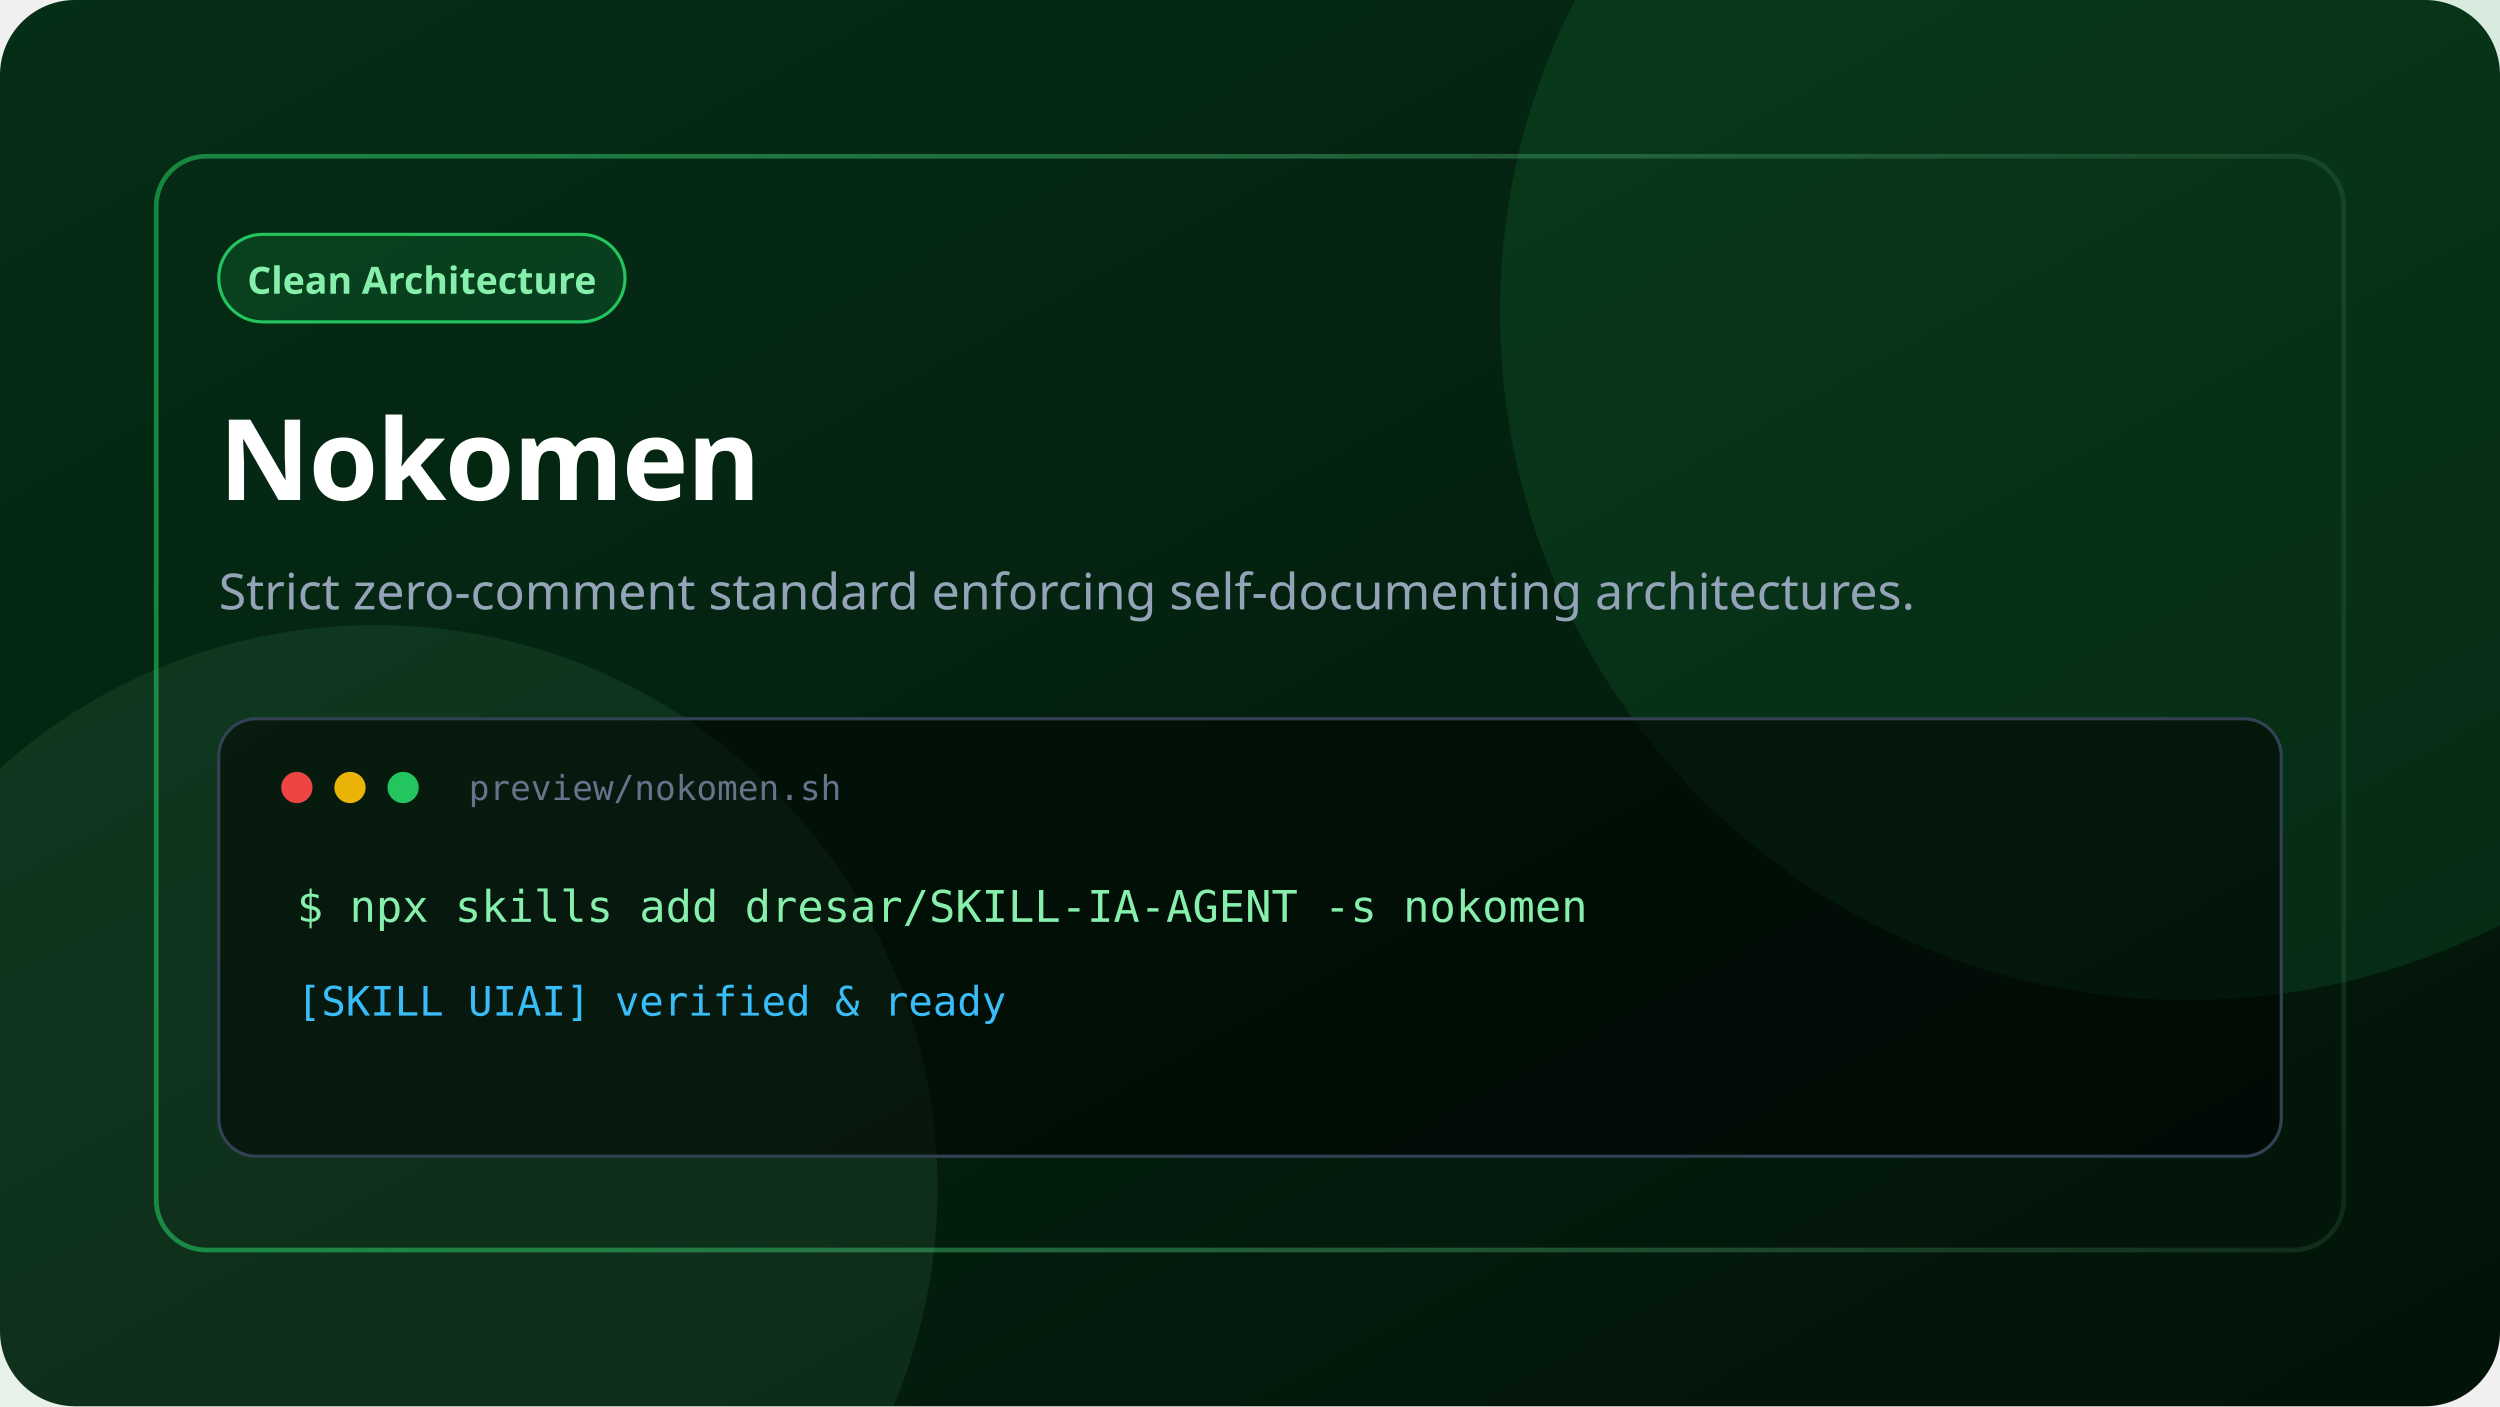
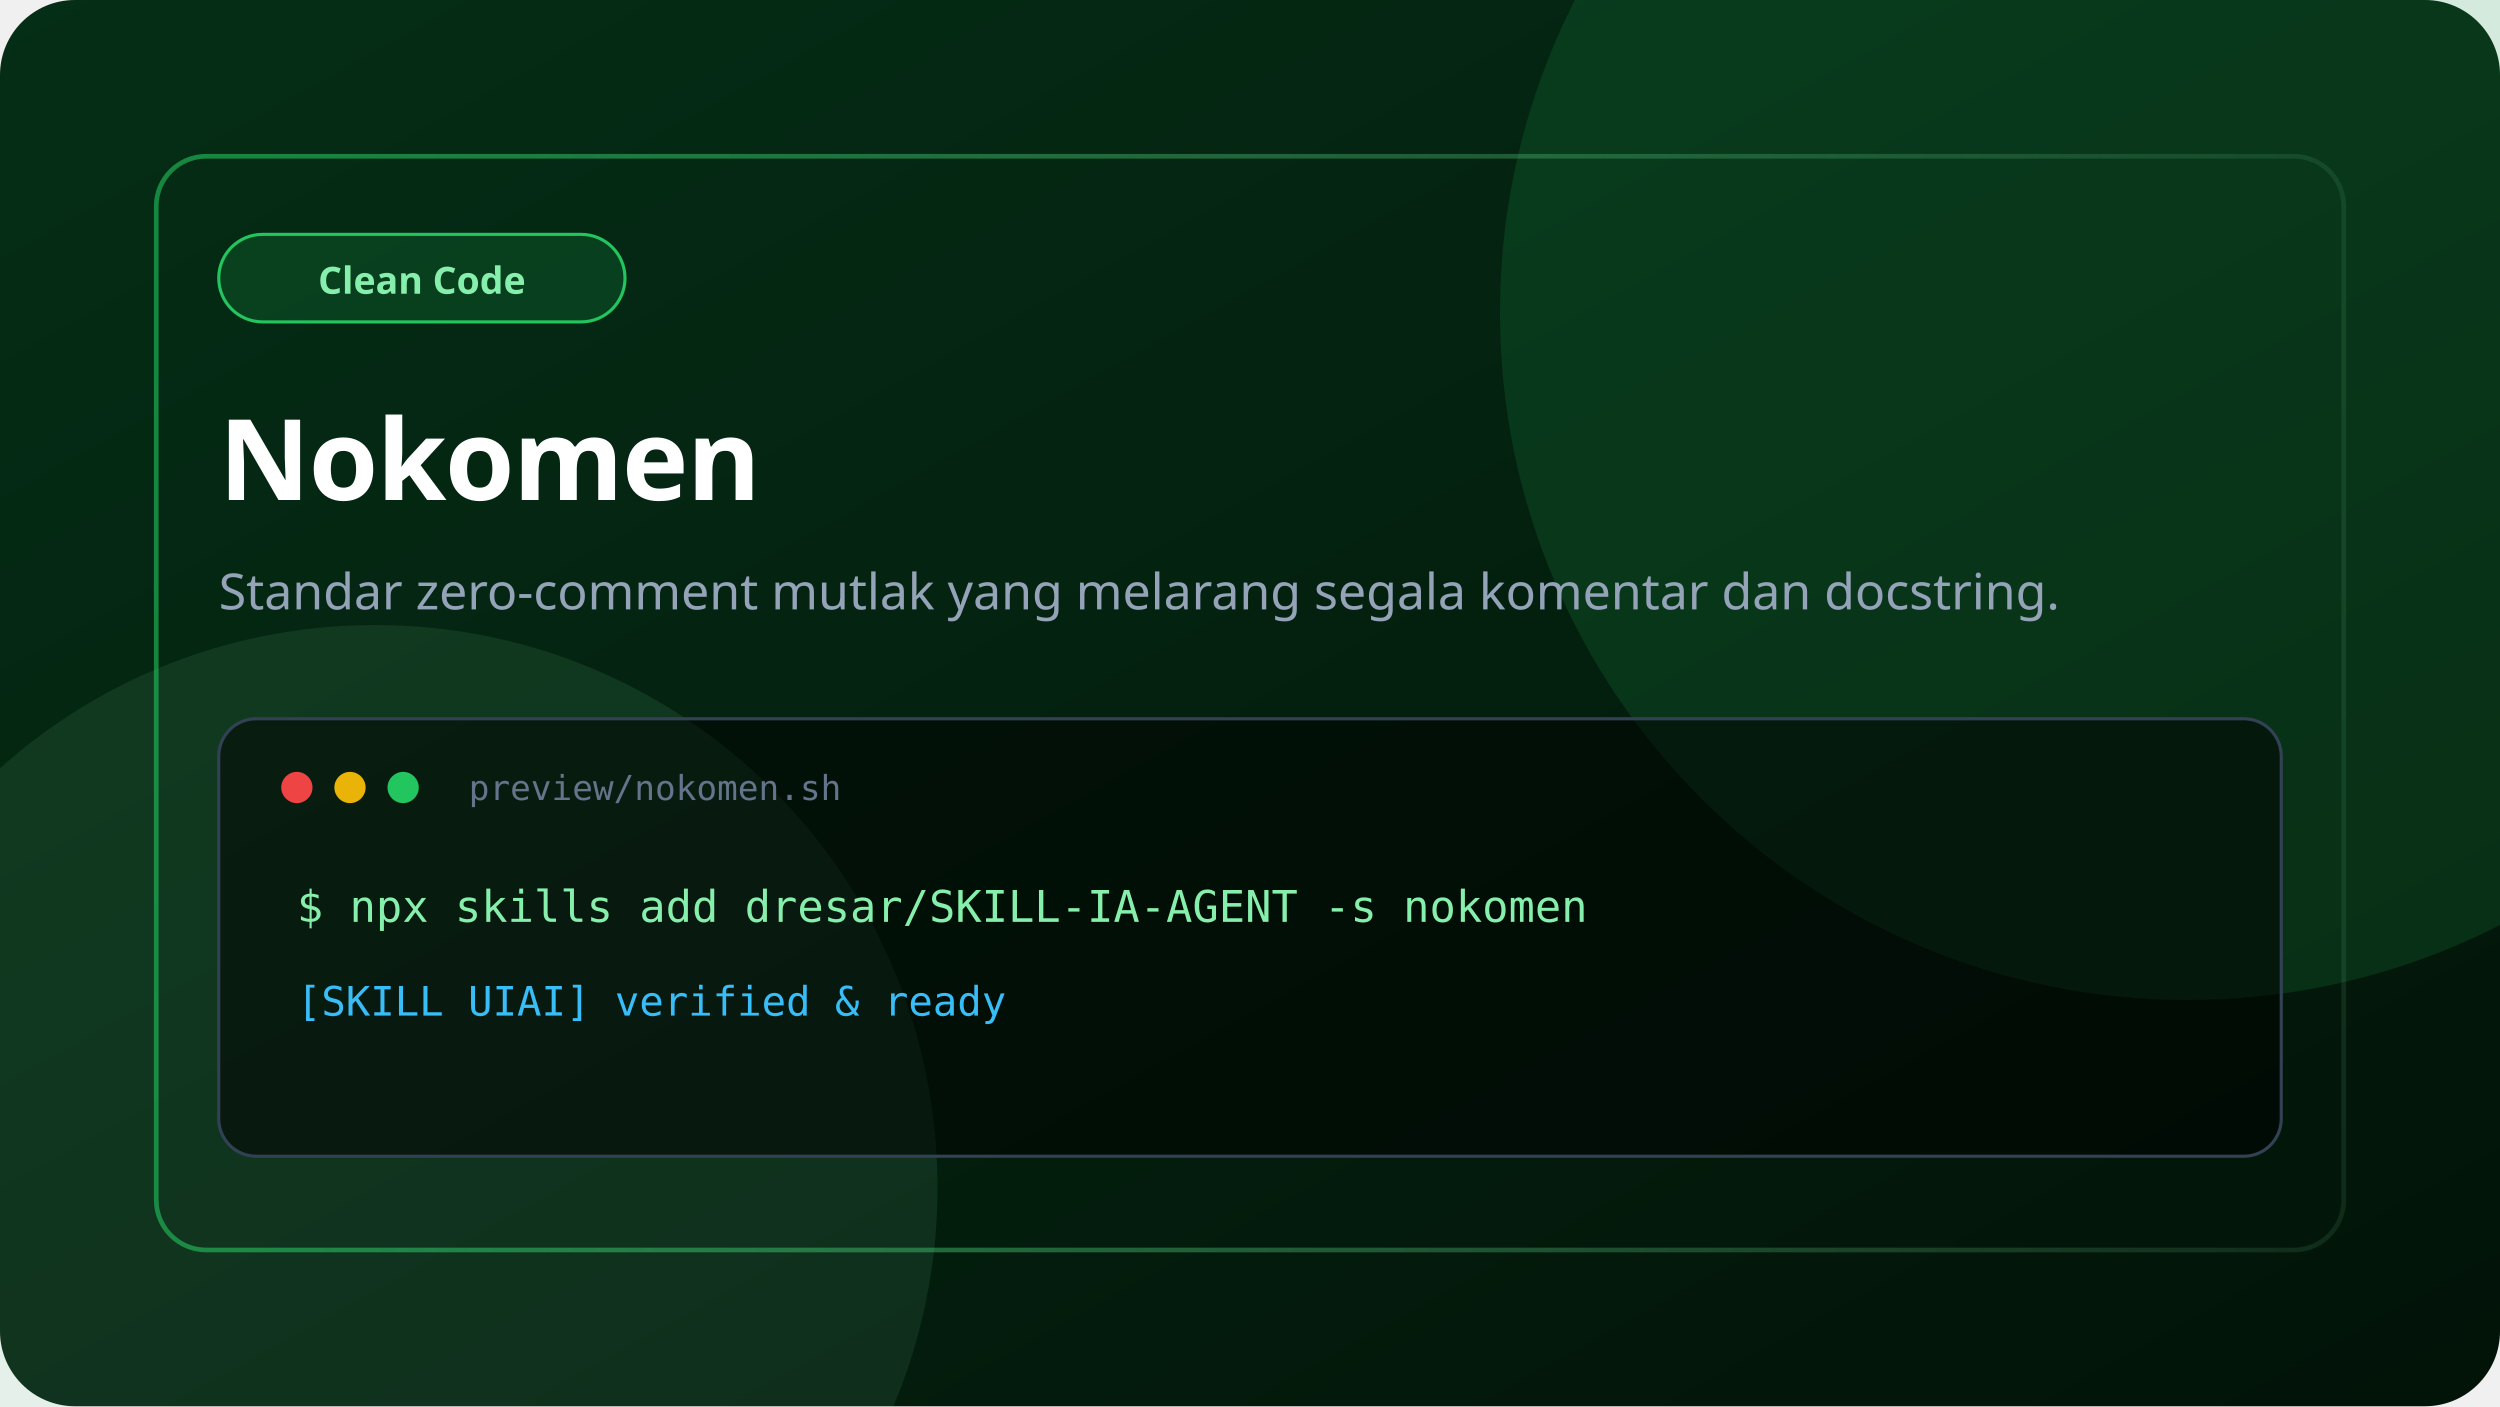
<svg xmlns="http://www.w3.org/2000/svg" viewBox="0 0 800 450" width="100%" height="100%">
  <defs>
    <linearGradient id="bg-nokomen" x1="0%" y1="0%" x2="100%" y2="100%">
      <stop offset="0%" stop-color="#052E16" />
      <stop offset="100%" stop-color="#021308" />
    </linearGradient>
    <linearGradient id="glow-nokomen" x1="0%" y1="0%" x2="100%" y2="0%">
      <stop offset="0%" stop-color="#22C55E" stop-opacity="0.6" />
      <stop offset="100%" stop-color="#86EFAC" stop-opacity="0.1" />
    </linearGradient>
  </defs>
  <rect width="800" height="450" rx="24" fill="url(#bg-nokomen)" />
-   <circle cx="700" cy="100" r="220" fill="#22C55E" opacity="0.12" />
-   <circle cx="120" cy="380" r="180" fill="#86EFAC" opacity="0.08" />
+   <circle cx="700" cy="100" r="220" fill="#22C55E" opacity="0.14" />
+   <circle cx="120" cy="380" r="180" fill="#86EFAC" opacity="0.09" />
  <rect x="50" y="50" width="700" height="350" rx="16" fill="none" stroke="url(#glow-nokomen)" stroke-width="1.5" />
  <rect x="70" y="75" width="130" height="28" rx="14" fill="#22C55E" fill-opacity="0.15" stroke="#22C55E" stroke-width="1" />
-   <text x="135" y="94" fill="#86EFAC" font-family="system-ui, sans-serif" font-size="12" font-weight="700" text-anchor="middle">Clean Architecture</text>
+   <text x="135" y="94" fill="#86EFAC" font-family="system-ui, sans-serif" font-size="12" font-weight="700" text-anchor="middle">Clean Code</text>
  <text x="70" y="160" fill="#FFFFFF" font-family="system-ui, sans-serif" font-size="36" font-weight="800" letter-spacing="-0.5">Nokomen</text>
-   <text x="70" y="195" fill="#94A3B8" font-family="system-ui, sans-serif" font-size="16" font-weight="400">Strict zero-comment standard enforcing self-documenting architectures.</text>
+   <text x="70" y="195" fill="#94A3B8" font-family="system-ui, sans-serif" font-size="16" font-weight="400">Standar zero-comment mutlak yang melarang segala komentar dan docstring.</text>
  <rect x="70" y="230" width="660" height="140" rx="12" fill="#000000" fill-opacity="0.5" stroke="#334155" stroke-width="1" />
  <circle cx="95" cy="252" r="5" fill="#EF4444" />
  <circle cx="112" cy="252" r="5" fill="#EAB308" />
  <circle cx="129" cy="252" r="5" fill="#22C55E" />
  <text x="150" y="256" fill="#64748B" font-family="monospace" font-size="11">preview/nokomen.sh</text>
  <text x="95" y="295" fill="#86EFAC" font-family="monospace" font-size="14">$ npx skills add dresar/SKILL-IA-AGENT -s nokomen</text>
  <text x="95" y="325" fill="#38BDF8" font-family="monospace" font-size="13">[SKILL UIAI] verified &amp; ready</text>
</svg>
